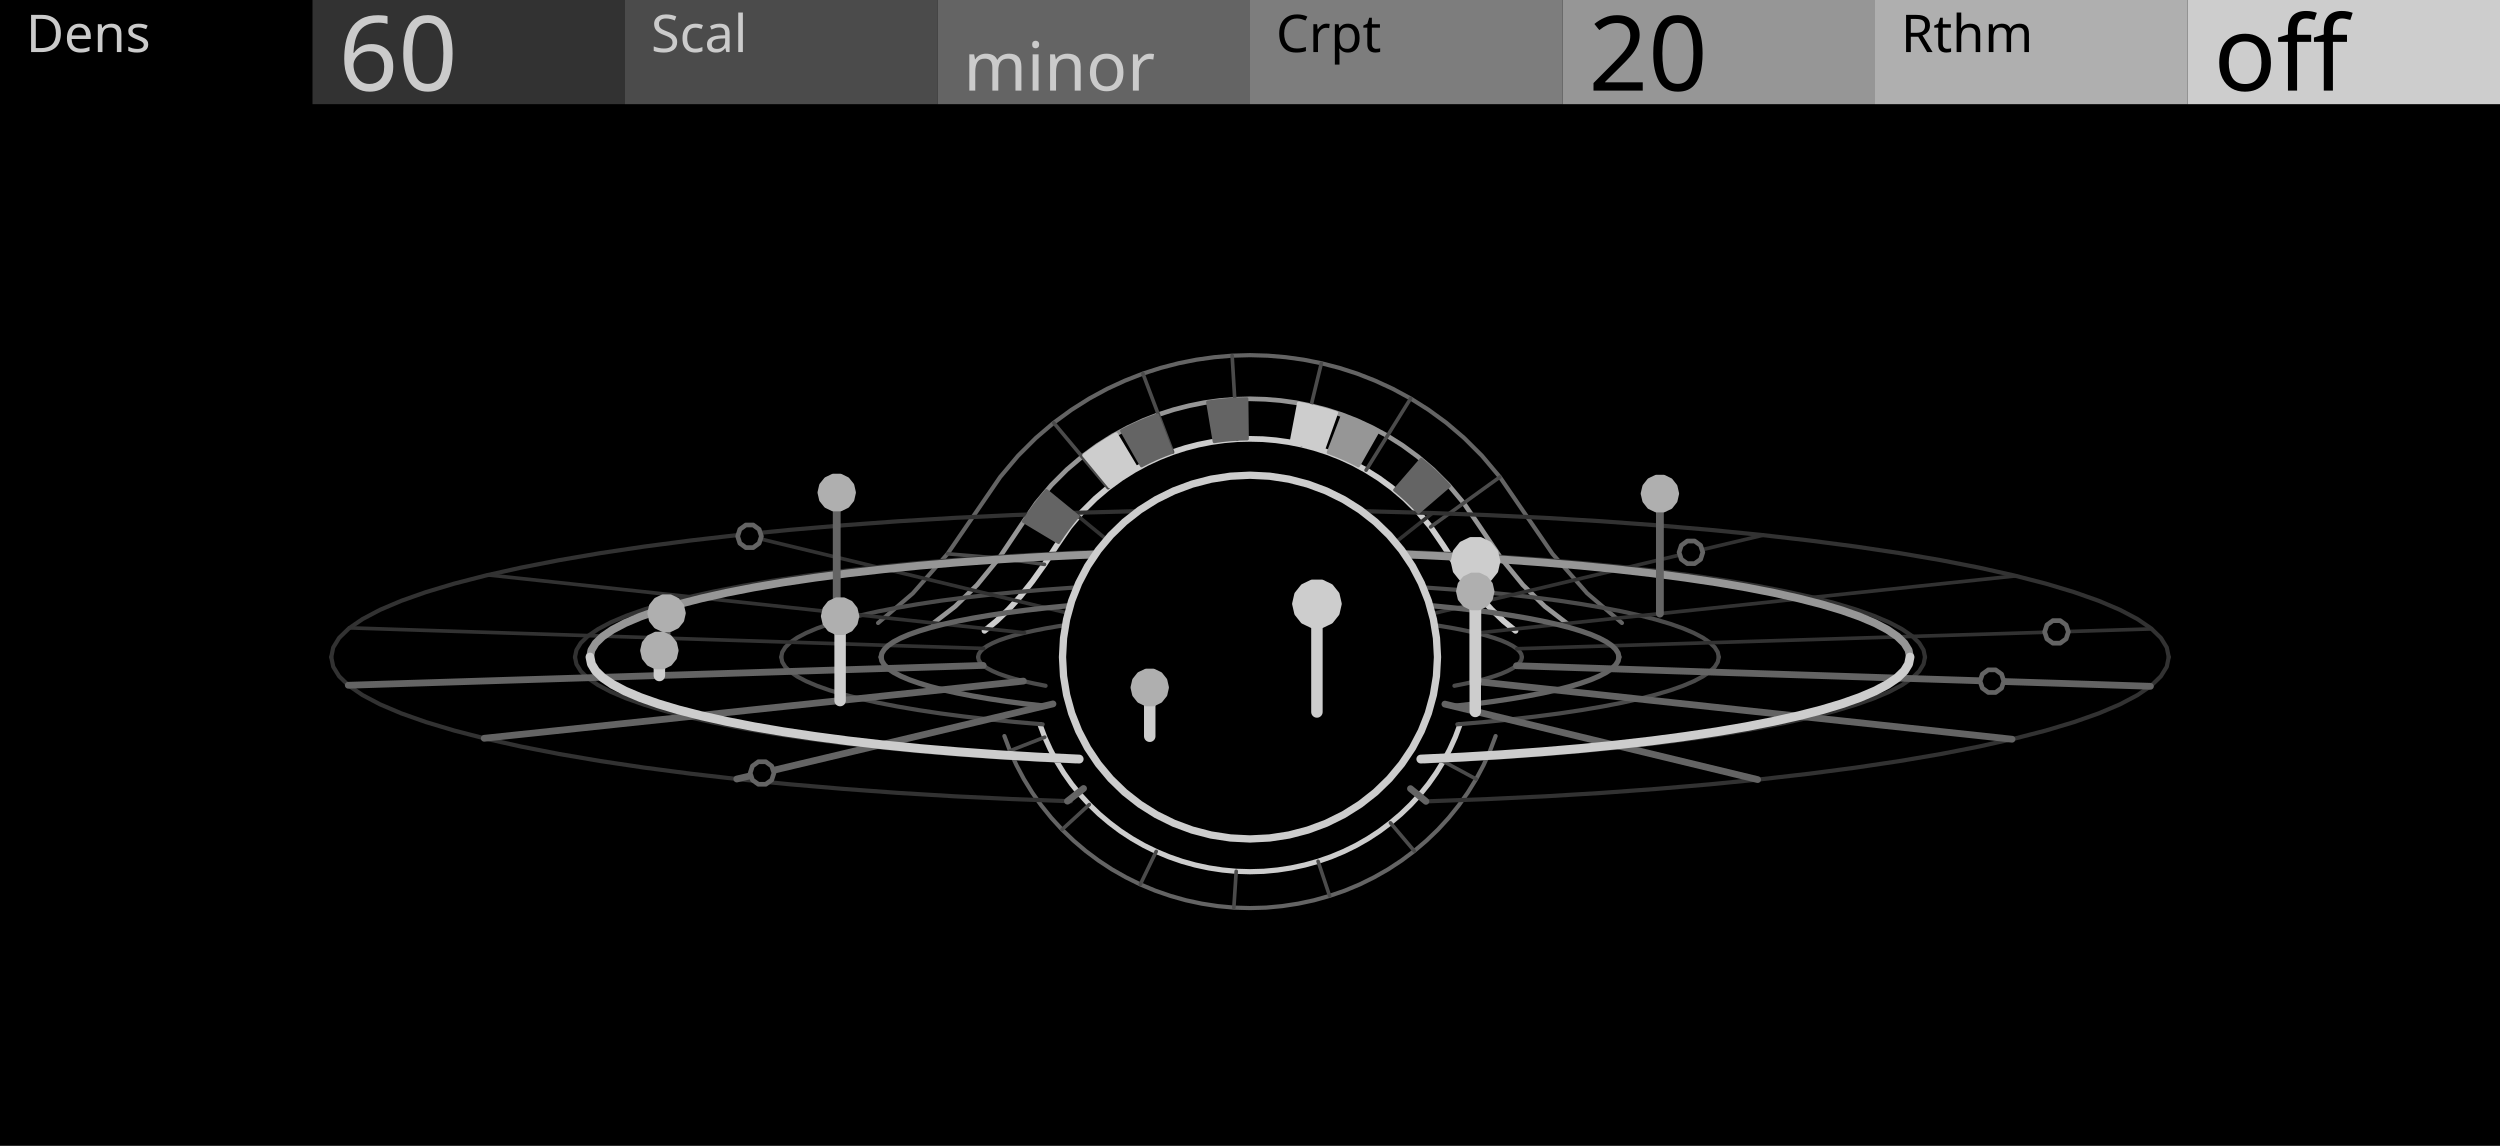
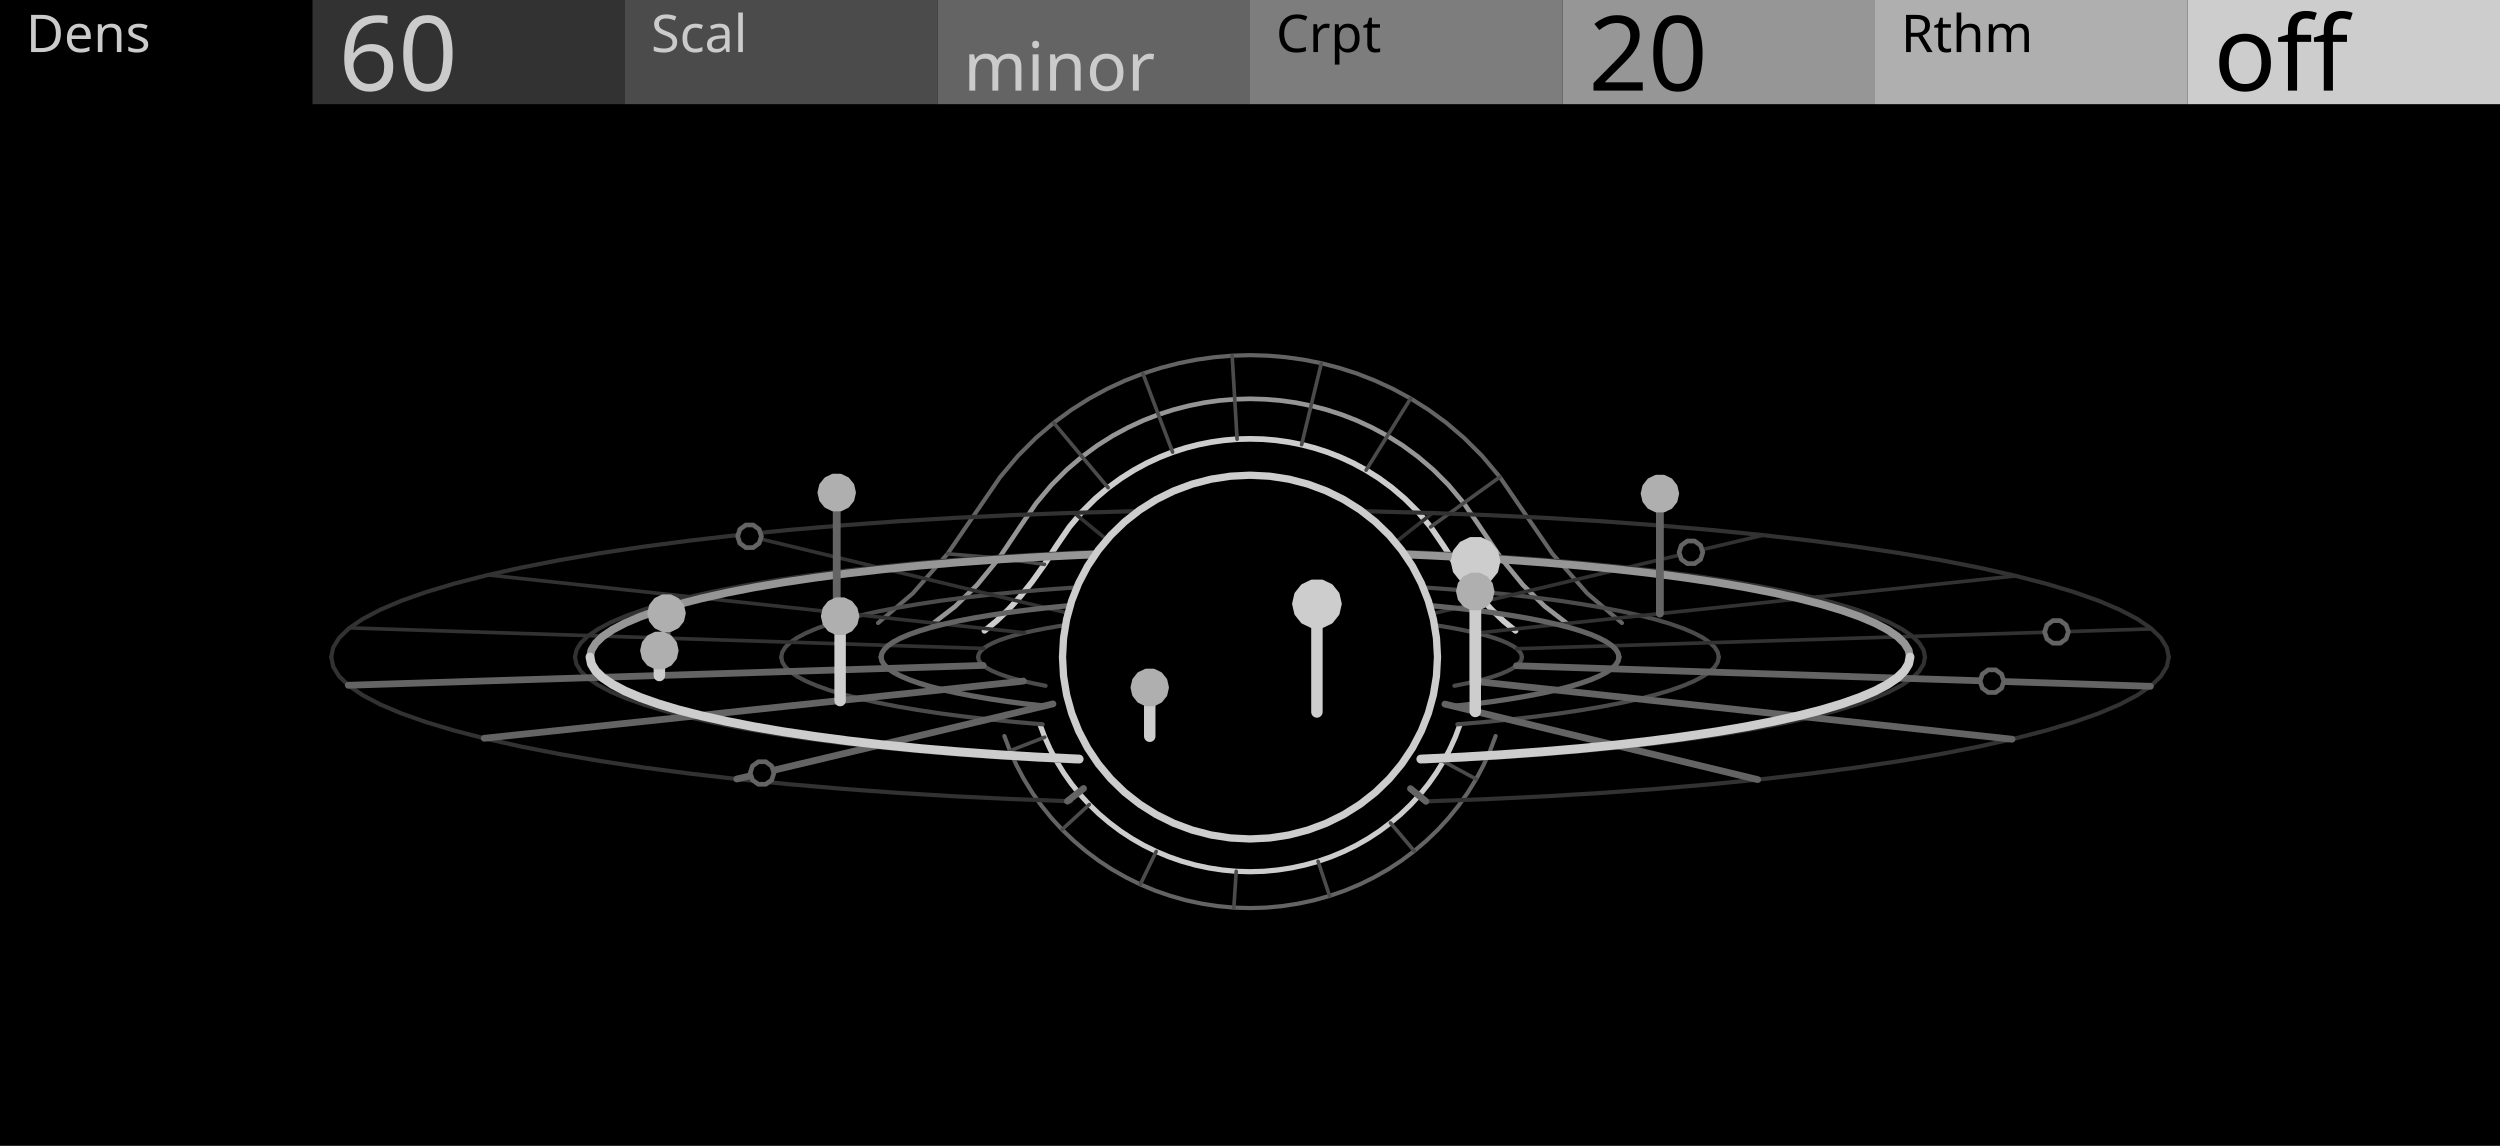
<svg xmlns="http://www.w3.org/2000/svg" width="480" height="220" viewBox="0 0 480 220">
  <rect x="0" y="0" width="480" height="220" fill="#000000" stroke="none" />
  <path d="M189.02,121.12 L191.33,119.23 L193.63,117.02 L195.94,114.47 L198.24,111.59 L200.54,108.36 L202.85,104.78 L205.32,101.17 L207.8,98.22 L210.28,95.75 L212.76,93.64 L215.23,91.83 L217.71,90.27 L220.19,88.92 L222.66,87.78 L225.14,86.81 L227.62,86.01 L230.09,85.37 L232.57,84.88 L235.05,84.53 L237.52,84.32 L240,84.26 L242.48,84.32 L244.95,84.53 L247.43,84.88 L249.91,85.37 L252.38,86.01 L254.86,86.81 L257.34,87.78 L259.81,88.92 L262.29,90.27 L264.77,91.83 L267.24,93.64 L269.72,95.75 L272.2,98.22 L274.68,101.17 L277.15,104.78 L279.46,108.36 L281.76,111.59 L284.06,114.47 L286.37,117.02 L288.67,119.23 L290.98,121.12" fill="none" stroke="#CDCDCD" stroke-width="1.1" stroke-linejoin="round" stroke-linecap="round" />
  <path d="M179.17,119.67 L183.38,116.44 L187.6,112.31 L191.82,107.15 L196.04,100.86 L198.97,96.59 L201.9,93.1 L204.83,90.17 L207.76,87.68 L210.69,85.53 L213.62,83.68 L216.55,82.1 L219.48,80.74 L222.41,79.6 L225.35,78.65 L228.28,77.9 L231.21,77.31 L234.14,76.9 L237.07,76.66 L240,76.57 L242.93,76.66 L245.86,76.9 L248.79,77.31 L251.72,77.9 L254.65,78.65 L257.59,79.6 L260.52,80.74 L263.45,82.1 L266.38,83.68 L269.31,85.53 L272.24,87.68 L275.17,90.17 L278.1,93.1 L281.03,96.59 L283.96,100.86 L288.18,107.15 L292.4,112.31 L296.62,116.44 L300.83,119.67" fill="none" stroke="#969696" stroke-width="0.9" stroke-linejoin="round" stroke-linecap="round" />
  <path d="M168.59,119.61 L175.26,113.92 L181.93,106.33 L188.61,96.58 L192.03,91.59 L195.46,87.51 L198.89,84.09 L202.31,81.17 L205.74,78.67 L209.16,76.51 L212.59,74.65 L216.02,73.07 L219.44,71.73 L222.87,70.63 L226.3,69.74 L229.72,69.06 L233.15,68.58 L236.57,68.29 L240,68.19 L243.43,68.29 L246.85,68.58 L250.28,69.06 L253.7,69.74 L257.13,70.63 L260.56,71.73 L263.98,73.07 L267.41,74.65 L270.84,76.51 L274.26,78.67 L277.69,81.17 L281.11,84.09 L284.54,87.51 L287.97,91.59 L291.39,96.58 L298.07,106.33 L304.74,113.92 L311.41,119.61" fill="none" stroke="#646464" stroke-width="0.8" stroke-linejoin="round" stroke-linecap="round" />
  <path d="M200.54,108.36 L191.82,107.15 L181.93,106.33" fill="none" stroke="#4B4B4B" stroke-width="0.7" stroke-linejoin="round" stroke-linecap="round" />
  <path d="M212.76,93.64 L207.76,87.68 L202.31,81.17" fill="none" stroke="#4B4B4B" stroke-width="0.7" stroke-linejoin="round" stroke-linecap="round" />
  <path d="M225.14,86.81 L222.41,79.6 L219.44,71.73" fill="none" stroke="#4B4B4B" stroke-width="0.7" stroke-linejoin="round" stroke-linecap="round" />
  <path d="M237.52,84.32 L237.07,76.66 L236.57,68.29" fill="none" stroke="#4B4B4B" stroke-width="0.7" stroke-linejoin="round" stroke-linecap="round" />
  <path d="M249.91,85.37 L251.72,77.9 L253.7,69.74" fill="none" stroke="#4B4B4B" stroke-width="0.7" stroke-linejoin="round" stroke-linecap="round" />
  <path d="M262.29,90.27 L266.38,83.68 L270.84,76.51" fill="none" stroke="#4B4B4B" stroke-width="0.7" stroke-linejoin="round" stroke-linecap="round" />
  <path d="M274.68,101.17 L281.03,96.59 L287.97,91.59" fill="none" stroke="#4B4B4B" stroke-width="0.7" stroke-linejoin="round" stroke-linecap="round" />
  <path d="M280.32,139.12 L279.41,141.54 L278.34,143.9 L277.12,146.19 L275.76,148.4 L274.26,150.53 L272.62,152.56 L270.86,154.48 L268.97,156.3 L266.97,157.99 L264.87,159.57 L262.67,161.01 L260.38,162.32 L258.01,163.48 L255.57,164.5 L253.07,165.37 L250.52,166.08 L247.92,166.64 L245.3,167.04 L242.65,167.29 L240,167.37 L237.35,167.29 L234.7,167.04 L232.08,166.64 L229.48,166.08 L226.93,165.37 L224.43,164.5 L221.99,163.48 L219.62,162.32 L217.33,161.01 L215.13,159.57 L213.03,157.99 L211.03,156.3 L209.14,154.48 L207.38,152.56 L205.74,150.53 L204.24,148.4 L202.88,146.19 L201.66,143.9 L200.59,141.54 L199.68,139.12" fill="none" stroke="#CDCDCD" stroke-width="1" stroke-linejoin="round" stroke-linecap="round" />
  <path d="M287.16,141.32 L286.09,144.15 L284.84,146.91 L283.42,149.58 L281.82,152.17 L280.06,154.66 L278.15,157.03 L276.09,159.28 L273.88,161.4 L271.54,163.39 L269.08,165.23 L266.51,166.92 L263.83,168.44 L261.06,169.81 L258.21,171 L255.28,172.01 L252.3,172.85 L249.27,173.5 L246.2,173.97 L243.1,174.26 L240,174.35 L236.9,174.26 L233.8,173.97 L230.73,173.5 L227.7,172.85 L224.72,172.01 L221.79,171 L218.94,169.81 L216.17,168.44 L213.49,166.92 L210.92,165.23 L208.46,163.39 L206.12,161.4 L203.91,159.28 L201.85,157.03 L199.94,154.66 L198.18,152.17 L196.58,149.58 L195.16,146.91 L193.91,144.15 L192.84,141.32" fill="none" stroke="#646464" stroke-width="0.8" stroke-linejoin="round" stroke-linecap="round" />
  <path d="M277.12,146.19 L283.42,149.58" fill="none" stroke="#4B4B4B" stroke-width="0.7" stroke-linejoin="round" stroke-linecap="round" />
  <path d="M266.97,157.99 L271.54,163.39" fill="none" stroke="#4B4B4B" stroke-width="0.7" stroke-linejoin="round" stroke-linecap="round" />
  <path d="M253.07,165.37 L255.28,172.01" fill="none" stroke="#4B4B4B" stroke-width="0.7" stroke-linejoin="round" stroke-linecap="round" />
  <path d="M237.35,167.29 L236.9,174.26" fill="none" stroke="#4B4B4B" stroke-width="0.7" stroke-linejoin="round" stroke-linecap="round" />
  <path d="M221.99,163.48 L218.94,169.81" fill="none" stroke="#4B4B4B" stroke-width="0.7" stroke-linejoin="round" stroke-linecap="round" />
  <path d="M209.14,154.48 L203.91,159.28" fill="none" stroke="#4B4B4B" stroke-width="0.7" stroke-linejoin="round" stroke-linecap="round" />
  <path d="M200.59,141.54 L193.91,144.15" fill="none" stroke="#4B4B4B" stroke-width="0.7" stroke-linejoin="round" stroke-linecap="round" />
  <path d="M187.8,126.16 L187.91,125.61 L188.25,125.07 L188.8,124.53 L189.58,124 L190.57,123.48 L191.77,122.96 L193.18,122.47 L194.79,121.98 L196.6,121.52 L198.59,121.08 L200.75,120.65 L203.09,120.25 L205.58,119.88 L208.22,119.53 L211,119.22 L213.9,118.93 L216.91,118.67 L220.02,118.44 L223.22,118.25 L226.49,118.09 L229.82,117.97 L233.19,117.88 L236.59,117.83 L240,117.81 L243.41,117.83 L246.81,117.88 L250.18,117.97 L253.51,118.09 L256.78,118.25 L259.98,118.44 L263.09,118.67 L266.1,118.93 L269,119.22 L271.78,119.53 L274.42,119.88 L276.91,120.25 L279.25,120.65 L281.41,121.08 L283.4,121.52 L285.21,121.98 L286.82,122.47 L288.23,122.96 L289.43,123.48 L290.42,124 L291.2,124.53 L291.75,125.07 L292.09,125.61 L292.2,126.16" fill="none" stroke="#4B4B4B" stroke-width="0.8" stroke-linejoin="round" stroke-linecap="round" />
  <path d="M150,126.16 L150.19,125.22 L150.77,124.28 L151.73,123.35 L153.07,122.43 L154.78,121.53 L156.85,120.65 L159.28,119.79 L162.06,118.96 L165.17,118.16 L168.6,117.39 L172.33,116.67 L176.36,115.98 L180.66,115.33 L185.21,114.74 L190,114.19 L195,113.69 L200.19,113.25 L205.56,112.86 L211.07,112.52 L216.71,112.25 L222.44,112.04 L228.25,111.88 L234.11,111.79 L240,111.76 L245.89,111.79 L251.75,111.88 L257.56,112.04 L263.29,112.25 L268.93,112.52 L274.44,112.86 L279.81,113.25 L285,113.69 L290,114.19 L294.79,114.74 L299.34,115.33 L303.64,115.98 L307.67,116.67 L311.4,117.39 L314.83,118.16 L317.94,118.96 L320.72,119.79 L323.15,120.65 L325.22,121.53 L326.93,122.43 L328.27,123.35 L329.23,124.28 L329.81,125.22 L330,126.16" fill="none" stroke="#4B4B4B" stroke-width="0.8" stroke-linejoin="round" stroke-linecap="round" />
  <path d="M110.4,126.16 L110.68,124.8 L111.51,123.45 L112.89,122.11 L114.82,120.79 L117.28,119.49 L120.27,118.22 L123.77,116.99 L127.76,115.79 L132.24,114.64 L137.18,113.54 L142.56,112.49 L148.36,111.5 L154.55,110.57 L161.1,109.71 L168,108.92 L175.2,108.2 L182.68,107.56 L190.4,107 L198.34,106.52 L206.46,106.13 L214.72,105.82 L223.08,105.6 L231.52,105.47 L240,105.42 L248.48,105.47 L256.92,105.6 L265.28,105.82 L273.54,106.13 L281.66,106.52 L289.6,107 L297.32,107.56 L304.8,108.2 L312,108.92 L318.9,109.71 L325.45,110.57 L331.64,111.5 L337.44,112.49 L342.82,113.54 L347.76,114.64 L352.24,115.79 L356.23,116.99 L359.73,118.22 L362.72,119.49 L365.18,120.79 L367.11,122.11 L368.49,123.45 L369.32,124.8 L369.6,126.16" fill="none" stroke="#323232" stroke-width="0.8" stroke-linejoin="round" stroke-linecap="round" />
  <path d="M63.6,126.16 L63.98,124.31 L65.11,122.48 L66.99,120.65 L69.61,118.86 L72.96,117.09 L77.03,115.36 L81.79,113.68 L87.23,112.05 L93.33,110.48 L100.05,108.98 L107.38,107.55 L115.27,106.2 L123.69,104.94 L132.61,103.77 L142,102.69 L151.8,101.72 L161.98,100.85 L172.49,100.08 L183.3,99.43 L194.34,98.9 L205.59,98.48 L216.98,98.18 L228.46,98 L240,97.94 L251.54,98 L263.02,98.18 L274.41,98.48 L285.66,98.9 L296.7,99.43 L307.51,100.08 L318.02,100.85 L328.2,101.72 L338,102.69 L347.39,103.77 L356.31,104.94 L364.73,106.2 L372.62,107.55 L379.95,108.98 L386.67,110.48 L392.77,112.05 L398.21,113.68 L402.97,115.36 L407.04,117.09 L410.39,118.86 L413.01,120.65 L414.89,122.48 L416.02,124.31 L416.4,126.16" fill="none" stroke="#323232" stroke-width="0.8" stroke-linejoin="round" stroke-linecap="round" />
  <path d="M188.84,124.5 L173.62,124.01 L158.41,123.51 L143.19,123.02 L127.98,122.53 L112.76,122.03 L97.55,121.54 L82.33,121.05 L67.12,120.55" fill="none" stroke="#323232" stroke-width="0.7" stroke-linejoin="round" stroke-linecap="round" />
  <path d="M196.7,121.49 L183.83,120.11 L170.95,118.72 L158.07,117.33 L145.2,115.94 L132.32,114.56 L119.44,113.17 L106.56,111.78 L93.69,110.39" fill="none" stroke="#323232" stroke-width="0.7" stroke-linejoin="round" stroke-linecap="round" />
  <path d="M211.16,119.2 L202.58,117.13 L194,115.06 L185.42,112.99 L176.85,110.92 L168.27,108.85 L159.69,106.78 L151.11,104.71 L142.53,102.64" fill="none" stroke="#323232" stroke-width="0.7" stroke-linejoin="round" stroke-linecap="round" />
  <path d="M230,117.96 L227.03,115.52 L224.06,113.09 L221.08,110.65 L218.11,108.21 L215.14,105.77 L212.16,103.33 L209.19,100.9 L206.22,98.46" fill="none" stroke="#323232" stroke-width="0.7" stroke-linejoin="round" stroke-linecap="round" />
  <path d="M250.37,117.97 L253.45,115.54 L256.54,113.11 L259.62,110.67 L262.71,108.24 L265.79,105.8 L268.88,103.37 L271.96,100.93 L275.05,98.5" fill="none" stroke="#323232" stroke-width="0.7" stroke-linejoin="round" stroke-linecap="round" />
  <path d="M269.16,119.23 L277.83,117.17 L286.5,115.11 L295.18,113.05 L303.85,110.99 L312.52,108.93 L321.19,106.87 L329.87,104.81 L338.54,102.75" fill="none" stroke="#323232" stroke-width="0.7" stroke-linejoin="round" stroke-linecap="round" />
  <path d="M283.51,121.55 L296.45,120.17 L309.39,118.8 L322.33,117.43 L335.27,116.06 L348.21,114.68 L361.15,113.31 L374.09,111.94 L387.03,110.57" fill="none" stroke="#323232" stroke-width="0.7" stroke-linejoin="round" stroke-linecap="round" />
  <path d="M291.23,124.56 L306.47,124.08 L321.71,123.61 L336.95,123.13 L352.18,122.66 L367.42,122.18 L382.66,121.71 L397.9,121.23 L413.13,120.75" fill="none" stroke="#323232" stroke-width="0.7" stroke-linejoin="round" stroke-linecap="round" />
-   <path d="M203.24,104.15 L204.1,102.85 L205.01,101.58 L205.97,100.34 L206.98,99.14 L200.92,94.19 L199.73,95.61 L198.6,97.07 L197.52,98.57 L196.5,100.11 Z" fill="#646464" stroke="#646464" stroke-width="0.6" stroke-linejoin="round" stroke-linecap="round" />
-   <path d="M213.02,93.43 L214.28,92.49 L215.58,91.59 L216.91,90.74 L218.28,89.94 L214.3,83.3 L212.68,84.25 L211.11,85.25 L209.57,86.32 L208.08,87.43 Z" fill="#CDCDCD" stroke="#CDCDCD" stroke-width="0.6" stroke-linejoin="round" stroke-linecap="round" />
-   <path d="M219.18,89.44 L220.59,88.72 L222.03,88.05 L223.49,87.44 L224.97,86.87 L222.22,79.67 L220.46,80.34 L218.73,81.07 L217.03,81.86 L215.36,82.71 Z" fill="#646464" stroke="#646464" stroke-width="0.6" stroke-linejoin="round" stroke-linecap="round" />
-   <path d="M233.13,84.79 L234.71,84.57 L236.3,84.41 L237.89,84.31 L239.48,84.26 L239.39,76.58 L237.5,76.63 L235.62,76.76 L233.74,76.95 L231.87,77.2 Z" fill="#646464" stroke="#646464" stroke-width="0.6" stroke-linejoin="round" stroke-linecap="round" />
-   <path d="M247.89,84.96 L249.45,85.27 L251,85.64 L252.53,86.06 L254.05,86.53 L256.63,79.27 L254.83,78.71 L253.02,78.21 L251.18,77.77 L249.33,77.41 Z" fill="#CDCDCD" stroke="#CDCDCD" stroke-width="0.6" stroke-linejoin="round" stroke-linecap="round" />
-   <path d="M255.03,86.87 L256.51,87.44 L257.97,88.05 L259.41,88.72 L260.82,89.44 L264.64,82.71 L262.97,81.86 L261.27,81.07 L259.54,80.34 L257.78,79.67 Z" fill="#969696" stroke="#969696" stroke-width="0.6" stroke-linejoin="round" stroke-linecap="round" />
-   <path d="M267.78,94.07 L268.98,95.09 L270.14,96.14 L271.27,97.24 L272.34,98.38 L278.27,93.29 L277,91.94 L275.67,90.64 L274.3,89.39 L272.87,88.19 Z" fill="#646464" stroke="#646464" stroke-width="0.6" stroke-linejoin="round" stroke-linecap="round" />
  <path d="M169.17,126.16 L169.32,125.42 L169.78,124.68 L170.53,123.95 L171.58,123.23 L172.93,122.52 L174.56,121.82 L176.47,121.15 L178.66,120.49 L181.11,119.86 L183.81,119.26 L186.75,118.69 L189.92,118.15 L193.3,117.64 L196.88,117.17 L200.65,116.74 L204.58,116.35 L208.67,116 L212.89,115.69 L217.23,115.43 L221.67,115.21 L226.18,115.04 L230.75,114.92 L235.37,114.85 L240,114.83 L244.63,114.85 L249.25,114.92 L253.82,115.04 L258.33,115.21 L262.77,115.43 L267.11,115.69 L271.33,116 L275.41,116.35 L279.35,116.74 L283.12,117.17 L286.7,117.64 L290.08,118.15 L293.25,118.69 L296.19,119.26 L298.89,119.86 L301.34,120.49 L303.53,121.15 L305.44,121.82 L307.07,122.52 L308.42,123.23 L309.47,123.95 L310.22,124.68 L310.68,125.42 L310.83,126.16" fill="none" stroke="#646464" stroke-width="1" stroke-linejoin="round" stroke-linecap="round" />
  <path d="M113.28,126.16 L113.55,124.83 L114.36,123.51 L115.71,122.2 L117.6,120.91 L120.01,119.64 L122.93,118.4 L126.35,117.19 L130.26,116.02 L134.64,114.9 L139.47,113.82 L144.73,112.79 L150.4,111.82 L156.45,110.92 L162.86,110.07 L169.6,109.3 L176.64,108.6 L183.95,107.98 L191.51,107.43 L199.27,106.96 L207.2,106.58 L215.28,106.27 L223.46,106.06 L231.71,105.93 L240,105.88 L248.29,105.93 L256.54,106.06 L264.72,106.27 L272.8,106.58 L280.73,106.96 L288.49,107.43 L296.05,107.98 L303.36,108.6 L310.4,109.3 L317.14,110.07 L323.55,110.92 L329.6,111.82 L335.27,112.79 L340.53,113.82 L345.36,114.9 L349.74,116.02 L353.65,117.19 L357.07,118.4 L359.99,119.64 L362.4,120.91 L364.29,122.2 L365.64,123.51 L366.45,124.83 L366.72,126.16" fill="none" stroke="#969696" stroke-width="1.5" stroke-linejoin="round" stroke-linecap="round" />
  <path d="M127.98,122.53 L127.98,117.73" fill="none" stroke="#646464" stroke-width="1.5" stroke-linejoin="round" stroke-linecap="round" />
  <path d="M131.22,117.73 L130.9,119.13 L130,120.26 L128.7,120.89 L127.26,120.89 L125.96,120.26 L125.06,119.13 L124.74,117.73 L125.06,116.32 L125.96,115.19 L127.26,114.57 L128.7,114.57 L130,115.19 L130.9,116.32 L131.22,117.73 Z" fill="#AFAFAF" stroke="#AFAFAF" stroke-width="0.9" stroke-linejoin="round" stroke-linecap="round" />
  <path d="M160.65,117.61 L160.65,94.57" fill="none" stroke="#646464" stroke-width="1.5" stroke-linejoin="round" stroke-linecap="round" />
  <path d="M163.89,94.57 L163.57,95.98 L162.67,97.1 L161.37,97.73 L159.93,97.73 L158.63,97.1 L157.73,95.98 L157.41,94.57 L157.73,93.16 L158.63,92.04 L159.93,91.41 L161.37,91.41 L162.67,92.04 L163.57,93.16 L163.89,94.57 Z" fill="#AFAFAF" stroke="#AFAFAF" stroke-width="0.9" stroke-linejoin="round" stroke-linecap="round" />
  <path d="M146.19,102.97 L145.75,104.31 L144.61,105.14 L143.2,105.14 L142.06,104.31 L141.63,102.97 L142.06,101.63 L143.2,100.8 L144.61,100.8 L145.75,101.63 L146.19,102.97 Z" fill="#000000" stroke="#646464" stroke-width="0.9" stroke-linejoin="round" stroke-linecap="round" />
  <path d="M216.58,105.09 L216.15,106.43 L215.01,107.26 L213.6,107.26 L212.46,106.43 L212.02,105.09 L212.46,103.75 L213.6,102.92 L215.01,102.92 L216.15,103.75 L216.58,105.09 Z" fill="#000000" stroke="#646464" stroke-width="0.9" stroke-linejoin="round" stroke-linecap="round" />
  <path d="M252.34,116.42 L252.34,111.62" fill="none" stroke="#646464" stroke-width="1.5" stroke-linejoin="round" stroke-linecap="round" />
  <path d="M256.66,111.62 L256.24,113.49 L255.04,114.99 L253.31,115.83 L251.38,115.83 L249.65,114.99 L248.45,113.49 L248.02,111.62 L248.45,109.74 L249.65,108.24 L251.38,107.4 L253.31,107.4 L255.04,108.24 L256.24,109.74 L256.66,111.62 Z" fill="#CDCDCD" stroke="#CDCDCD" stroke-width="0.9" stroke-linejoin="round" stroke-linecap="round" />
  <path d="M326.94,106.05 L326.51,107.39 L325.37,108.21 L323.96,108.21 L322.82,107.39 L322.38,106.05 L322.82,104.71 L323.96,103.88 L325.37,103.88 L326.51,104.71 L326.94,106.05 Z" fill="#000000" stroke="#646464" stroke-width="0.9" stroke-linejoin="round" stroke-linecap="round" />
  <path d="M318.7,117.81 L318.7,94.77" fill="none" stroke="#646464" stroke-width="1.5" stroke-linejoin="round" stroke-linecap="round" />
  <path d="M321.94,94.77 L321.62,96.18 L320.73,97.31 L319.43,97.93 L317.98,97.93 L316.68,97.31 L315.79,96.18 L315.46,94.77 L315.79,93.37 L316.68,92.24 L317.98,91.61 L319.43,91.61 L320.73,92.24 L321.62,93.37 L321.94,94.77 Z" fill="#AFAFAF" stroke="#AFAFAF" stroke-width="0.9" stroke-linejoin="round" stroke-linecap="round" />
  <path d="M397.13,121.33 L396.69,122.67 L395.55,123.49 L394.15,123.49 L393.01,122.67 L392.57,121.33 L393.01,119.99 L394.15,119.16 L395.55,119.16 L396.69,119.99 L397.13,121.33 Z" fill="#000000" stroke="#646464" stroke-width="0.9" stroke-linejoin="round" stroke-linecap="round" />
  <path d="M276,126.16 L275.8,129.81 L275.21,133.42 L274.24,136.95 L272.89,140.36 L271.18,143.62 L269.12,146.69 L266.75,149.53 L264.09,152.11 L261.16,154.41 L258,156.4 L254.64,158.06 L251.12,159.37 L247.48,160.32 L243.76,160.89 L240,161.08 L236.24,160.89 L232.52,160.32 L228.88,159.37 L225.36,158.06 L222,156.4 L218.84,154.41 L215.91,152.11 L213.25,149.53 L210.88,146.69 L208.82,143.62 L207.11,140.36 L205.76,136.95 L204.79,133.42 L204.2,129.81 L204,126.16 L204.2,122.51 L204.79,118.9 L205.76,115.37 L207.11,111.96 L208.82,108.7 L210.88,105.63 L213.25,102.79 L215.91,100.21 L218.84,97.91 L222,95.92 L225.36,94.26 L228.88,92.95 L232.52,92 L236.24,91.43 L240,91.24 L243.76,91.43 L247.48,92 L251.12,92.95 L254.64,94.26 L258,95.92 L261.16,97.91 L264.09,100.21 L266.75,102.79 L269.12,105.63 L271.18,108.7 L272.89,111.96 L274.24,115.37 L275.21,118.9 L275.8,122.51 L276,126.16 Z" fill="#000000" stroke="#CDCDCD" stroke-width="1.4" stroke-linejoin="round" stroke-linecap="round" />
  <path d="M292.2,126.16 L292.09,126.71 L291.75,127.25 L291.2,127.79 L290.42,128.32 L289.43,128.84 L288.23,129.36 L286.82,129.85 L285.21,130.34 L283.4,130.8 L281.41,131.24 L279.25,131.67" fill="none" stroke="#4B4B4B" stroke-width="0.8" stroke-linejoin="round" stroke-linecap="round" />
  <path d="M200.75,131.67 L198.59,131.24 L196.6,130.8 L194.79,130.34 L193.18,129.85 L191.77,129.36 L190.57,128.84 L189.58,128.32 L188.8,127.79 L188.25,127.25 L187.91,126.71 L187.8,126.16" fill="none" stroke="#4B4B4B" stroke-width="0.8" stroke-linejoin="round" stroke-linecap="round" />
  <path d="M330,126.16 L329.81,127.1 L329.23,128.04 L328.27,128.97 L326.93,129.89 L325.22,130.79 L323.15,131.67 L320.72,132.53 L317.94,133.36 L314.83,134.16 L311.4,134.93 L307.67,135.65 L303.64,136.34 L299.34,136.99 L294.79,137.58 L290,138.13 L285,138.63 L279.81,139.07" fill="none" stroke="#4B4B4B" stroke-width="0.8" stroke-linejoin="round" stroke-linecap="round" />
  <path d="M200.19,139.07 L195,138.63 L190,138.13 L185.21,137.58 L180.66,136.99 L176.36,136.34 L172.33,135.65 L168.6,134.93 L165.17,134.16 L162.06,133.36 L159.28,132.53 L156.85,131.67 L154.78,130.79 L153.07,129.89 L151.73,128.97 L150.77,128.04 L150.19,127.1 L150,126.16" fill="none" stroke="#4B4B4B" stroke-width="0.8" stroke-linejoin="round" stroke-linecap="round" />
  <path d="M369.6,126.16 L369.32,127.52 L368.49,128.87 L367.11,130.21 L365.18,131.53 L362.72,132.83 L359.73,134.1 L356.23,135.33 L352.24,136.53 L347.76,137.68 L342.82,138.78 L337.44,139.83 L331.64,140.82 L325.45,141.75 L318.9,142.61 L312,143.4 L304.8,144.12 L297.32,144.76 L289.6,145.32 L281.66,145.8 L273.54,146.19" fill="none" stroke="#323232" stroke-width="0.8" stroke-linejoin="round" stroke-linecap="round" />
  <path d="M206.46,146.19 L198.34,145.8 L190.4,145.32 L182.68,144.76 L175.2,144.12 L168,143.4 L161.1,142.61 L154.55,141.75 L148.36,140.82 L142.56,139.83 L137.18,138.78 L132.24,137.68 L127.76,136.53 L123.77,135.33 L120.27,134.1 L117.28,132.83 L114.82,131.53 L112.89,130.21 L111.51,128.87 L110.68,127.52 L110.4,126.16" fill="none" stroke="#323232" stroke-width="0.8" stroke-linejoin="round" stroke-linecap="round" />
  <path d="M416.4,126.16 L416.02,128.01 L414.89,129.84 L413.01,131.67 L410.39,133.46 L407.04,135.23 L402.97,136.96 L398.21,138.64 L392.77,140.27 L386.67,141.84 L379.95,143.34 L372.62,144.77 L364.73,146.12 L356.31,147.38 L347.39,148.55 L338,149.63 L328.2,150.6 L318.02,151.47 L307.51,152.24 L296.7,152.89 L285.66,153.42 L274.41,153.84" fill="none" stroke="#323232" stroke-width="0.8" stroke-linejoin="round" stroke-linecap="round" />
  <path d="M205.59,153.84 L194.34,153.42 L183.3,152.89 L172.49,152.24 L161.98,151.47 L151.8,150.6 L142,149.63 L132.61,148.55 L123.69,147.38 L115.27,146.12 L107.38,144.77 L100.05,143.34 L93.33,141.84 L87.23,140.27 L81.79,138.64 L77.03,136.96 L72.96,135.23 L69.61,133.46 L66.99,131.67 L65.11,129.84 L63.98,128.01 L63.6,126.16" fill="none" stroke="#323232" stroke-width="0.8" stroke-linejoin="round" stroke-linecap="round" />
  <path d="M291.16,127.82 L306.38,128.31 L321.59,128.81 L336.81,129.3 L352.02,129.79 L367.24,130.29 L382.45,130.78 L397.67,131.27 L412.88,131.77" fill="none" stroke="#646464" stroke-width="1.3" stroke-linejoin="round" stroke-linecap="round" />
  <path d="M283.3,130.83 L296.17,132.21 L309.05,133.6 L321.93,134.99 L334.8,136.38 L347.68,137.76 L360.56,139.15 L373.44,140.54 L386.31,141.93" fill="none" stroke="#646464" stroke-width="1.3" stroke-linejoin="round" stroke-linecap="round" />
  <path d="M277.42,135.19 L286,137.26 L294.58,139.33 L303.15,141.4 L311.73,143.47 L320.31,145.54 L328.89,147.61 L337.47,149.68" fill="none" stroke="#646464" stroke-width="1.3" stroke-linejoin="round" stroke-linecap="round" />
  <path d="M270.81,151.42 L273.78,153.86" fill="none" stroke="#646464" stroke-width="1.3" stroke-linejoin="round" stroke-linecap="round" />
  <path d="M208.04,151.39 L204.95,153.82" fill="none" stroke="#646464" stroke-width="1.3" stroke-linejoin="round" stroke-linecap="round" />
  <path d="M202.17,135.15 L193.5,137.21 L184.82,139.27 L176.15,141.33 L167.48,143.39 L158.81,145.45 L150.13,147.51 L141.46,149.57" fill="none" stroke="#646464" stroke-width="1.3" stroke-linejoin="round" stroke-linecap="round" />
  <path d="M196.49,130.77 L183.55,132.15 L170.61,133.52 L157.67,134.89 L144.73,136.26 L131.79,137.64 L118.85,139.01 L105.91,140.38 L92.97,141.75" fill="none" stroke="#646464" stroke-width="1.3" stroke-linejoin="round" stroke-linecap="round" />
  <path d="M188.77,127.76 L173.53,128.24 L158.29,128.71 L143.05,129.19 L127.82,129.66 L112.58,130.14 L97.34,130.61 L82.1,131.09 L66.87,131.57" fill="none" stroke="#646464" stroke-width="1.3" stroke-linejoin="round" stroke-linecap="round" />
  <path d="M310.83,126.16 L310.68,126.9 L310.22,127.64 L309.47,128.37 L308.42,129.09 L307.07,129.8 L305.44,130.5 L303.53,131.17 L301.34,131.83 L298.89,132.46 L296.19,133.06 L293.25,133.63 L290.08,134.17 L286.7,134.68 L283.12,135.15 L279.35,135.58" fill="none" stroke="#646464" stroke-width="1" stroke-linejoin="round" stroke-linecap="round" />
  <path d="M200.65,135.58 L196.88,135.15 L193.3,134.68 L189.92,134.17 L186.75,133.63 L183.81,133.06 L181.11,132.46 L178.66,131.83 L176.47,131.17 L174.56,130.5 L172.93,129.8 L171.58,129.09 L170.53,128.37 L169.78,127.64 L169.32,126.9 L169.17,126.16" fill="none" stroke="#646464" stroke-width="1" stroke-linejoin="round" stroke-linecap="round" />
  <path d="M366.72,126.16 L366.45,127.49 L365.64,128.81 L364.29,130.12 L362.4,131.41 L359.99,132.68 L357.07,133.92 L353.65,135.13 L349.74,136.3 L345.36,137.42 L340.53,138.5 L335.27,139.53 L329.6,140.5 L323.55,141.4 L317.14,142.25 L310.4,143.02 L303.36,143.72 L296.05,144.34 L288.49,144.89 L280.73,145.36 L272.8,145.74" fill="none" stroke="#CDCDCD" stroke-width="1.7" stroke-linejoin="round" stroke-linecap="round" />
  <path d="M207.2,145.74 L199.27,145.36 L191.51,144.89 L183.95,144.34 L176.64,143.72 L169.6,143.02 L162.86,142.25 L156.45,141.4 L150.4,140.5 L144.73,139.53 L139.47,138.5 L134.64,137.42 L130.26,136.3 L126.35,135.13 L122.93,133.92 L120.01,132.68 L117.6,131.41 L115.71,130.12 L114.36,128.81 L113.55,127.49 L113.28,126.16" fill="none" stroke="#CDCDCD" stroke-width="1.7" stroke-linejoin="round" stroke-linecap="round" />
  <path d="M384.73,130.78 L384.3,132.12 L383.16,132.95 L381.75,132.95 L380.61,132.12 L380.17,130.78 L380.61,129.44 L381.75,128.61 L383.16,128.61 L384.3,129.44 L384.73,130.78 Z" fill="#000000" stroke="#646464" stroke-width="0.9" stroke-linejoin="round" stroke-linecap="round" />
  <path d="M283.3,130.83 L283.3,107.79" fill="none" stroke="#CDCDCD" stroke-width="2.2" stroke-linejoin="round" stroke-linecap="round" />
  <path d="M287.62,107.79 L287.19,109.66 L285.99,111.16 L284.26,112 L282.34,112 L280.6,111.16 L279.4,109.66 L278.98,107.79 L279.4,105.91 L280.6,104.41 L282.34,103.57 L284.26,103.57 L285.99,104.41 L287.19,105.91 L287.62,107.79 Z" fill="#CDCDCD" stroke="#CDCDCD" stroke-width="0.9" stroke-linejoin="round" stroke-linecap="round" />
  <path d="M283.25,136.6 L283.25,113.56" fill="none" stroke="#CDCDCD" stroke-width="2.2" stroke-linejoin="round" stroke-linecap="round" />
  <path d="M286.49,113.56 L286.17,114.97 L285.27,116.09 L283.97,116.72 L282.53,116.72 L281.23,116.09 L280.33,114.97 L280.01,113.56 L280.33,112.15 L281.23,111.03 L282.53,110.4 L283.97,110.4 L285.27,111.03 L286.17,112.15 L286.49,113.56 Z" fill="#AFAFAF" stroke="#AFAFAF" stroke-width="0.9" stroke-linejoin="round" stroke-linecap="round" />
  <path d="M252.85,136.7 L252.85,115.94" fill="none" stroke="#CDCDCD" stroke-width="2.2" stroke-linejoin="round" stroke-linecap="round" />
  <path d="M257.17,115.94 L256.74,117.81 L255.54,119.32 L253.81,120.15 L251.89,120.15 L250.16,119.32 L248.96,117.81 L248.53,115.94 L248.96,114.06 L250.16,112.56 L251.89,111.73 L253.81,111.73 L255.54,112.56 L256.74,114.06 L257.17,115.94 Z" fill="#CDCDCD" stroke="#CDCDCD" stroke-width="0.9" stroke-linejoin="round" stroke-linecap="round" />
  <path d="M220.75,141.36 L220.75,132" fill="none" stroke="#CDCDCD" stroke-width="2.2" stroke-linejoin="round" stroke-linecap="round" />
  <path d="M223.99,132 L223.67,133.4 L222.77,134.53 L221.47,135.16 L220.03,135.16 L218.73,134.53 L217.83,133.4 L217.51,132 L217.83,130.59 L218.73,129.46 L220.03,128.84 L221.47,128.84 L222.77,129.46 L223.67,130.59 L223.99,132 Z" fill="#AFAFAF" stroke="#AFAFAF" stroke-width="0.9" stroke-linejoin="round" stroke-linecap="round" />
  <path d="M148.6,148.42 L148.16,149.76 L147.02,150.58 L145.61,150.58 L144.47,149.76 L144.04,148.42 L144.47,147.08 L145.61,146.25 L147.02,146.25 L148.16,147.08 L148.6,148.42 Z" fill="#000000" stroke="#646464" stroke-width="0.9" stroke-linejoin="round" stroke-linecap="round" />
  <path d="M161.3,134.51 L161.3,118.31" fill="none" stroke="#CDCDCD" stroke-width="2.2" stroke-linejoin="round" stroke-linecap="round" />
  <path d="M164.54,118.31 L164.21,119.71 L163.32,120.84 L162.02,121.47 L160.57,121.47 L159.27,120.84 L158.38,119.71 L158.06,118.31 L158.38,116.9 L159.27,115.77 L160.57,115.15 L162.02,115.15 L163.32,115.77 L164.21,116.9 L164.54,118.31 Z" fill="#AFAFAF" stroke="#AFAFAF" stroke-width="0.9" stroke-linejoin="round" stroke-linecap="round" />
  <path d="M126.6,129.7 L126.6,124.9" fill="none" stroke="#CDCDCD" stroke-width="2.2" stroke-linejoin="round" stroke-linecap="round" />
  <path d="M129.84,124.9 L129.52,126.31 L128.62,127.43 L127.32,128.06 L125.88,128.06 L124.58,127.43 L123.68,126.31 L123.36,124.9 L123.68,123.49 L124.58,122.37 L125.88,121.74 L127.32,121.74 L128.62,122.37 L129.52,123.49 L129.84,124.9 Z" fill="#AFAFAF" stroke="#AFAFAF" stroke-width="0.9" stroke-linejoin="round" stroke-linecap="round" />
  <rect x="0" y="0" width="480" height="20" fill="#000000" stroke="none" />
  <rect x="0" y="0" width="60" height="20" fill="#000000" stroke="none" />
  <rect x="60" y="0" width="60" height="20" fill="#323232" stroke="none" />
  <rect x="120" y="0" width="60" height="20" fill="#4B4B4B" stroke="none" />
  <rect x="180" y="0" width="60" height="20" fill="#646464" stroke="none" />
  <rect x="240" y="0" width="60" height="20" fill="#7D7D7D" stroke="none" />
  <rect x="300" y="0" width="60" height="20" fill="#969696" stroke="none" />
  <rect x="360" y="0" width="60" height="20" fill="#AFAFAF" stroke="none" />
  <rect x="420" y="0" width="60" height="20" fill="#CDCDCD" stroke="none" />
  <text transform="matrix(1 0 0 1 5 10)" fill="#CBCBCB" font-family="UniversNextPro-Light" font-size="10px">Dens</text>
  <text transform="matrix(1 0 0 1 65 17.4)" fill="#CBCBCB" font-family="UniversNextPro-Light" font-size="20px">60</text>
  <text transform="matrix(1 0 0 1 125 10)" fill="#CBCBCB" font-family="UniversNextPro-Light" font-size="10px">Scal</text>
  <text transform="matrix(1 0 0 1 185 17.4)" fill="#CBCBCB" font-family="UniversNextPro-Light" font-size="13px">minor</text>
  <text transform="matrix(1 0 0 1 245 10)" fill="#000000" font-family="UniversNextPro-Light" font-size="10px">Crpt</text>
  <text transform="matrix(1 0 0 1 305 17.4)" fill="#000000" font-family="UniversNextPro-Light" font-size="20px">20</text>
  <text transform="matrix(1 0 0 1 365 10)" fill="#000000" font-family="UniversNextPro-Light" font-size="10px">Rthm</text>
  <text transform="matrix(1 0 0 1 425 17.4)" fill="#000000" font-family="UniversNextPro-Light" font-size="20px">off</text>
</svg>
